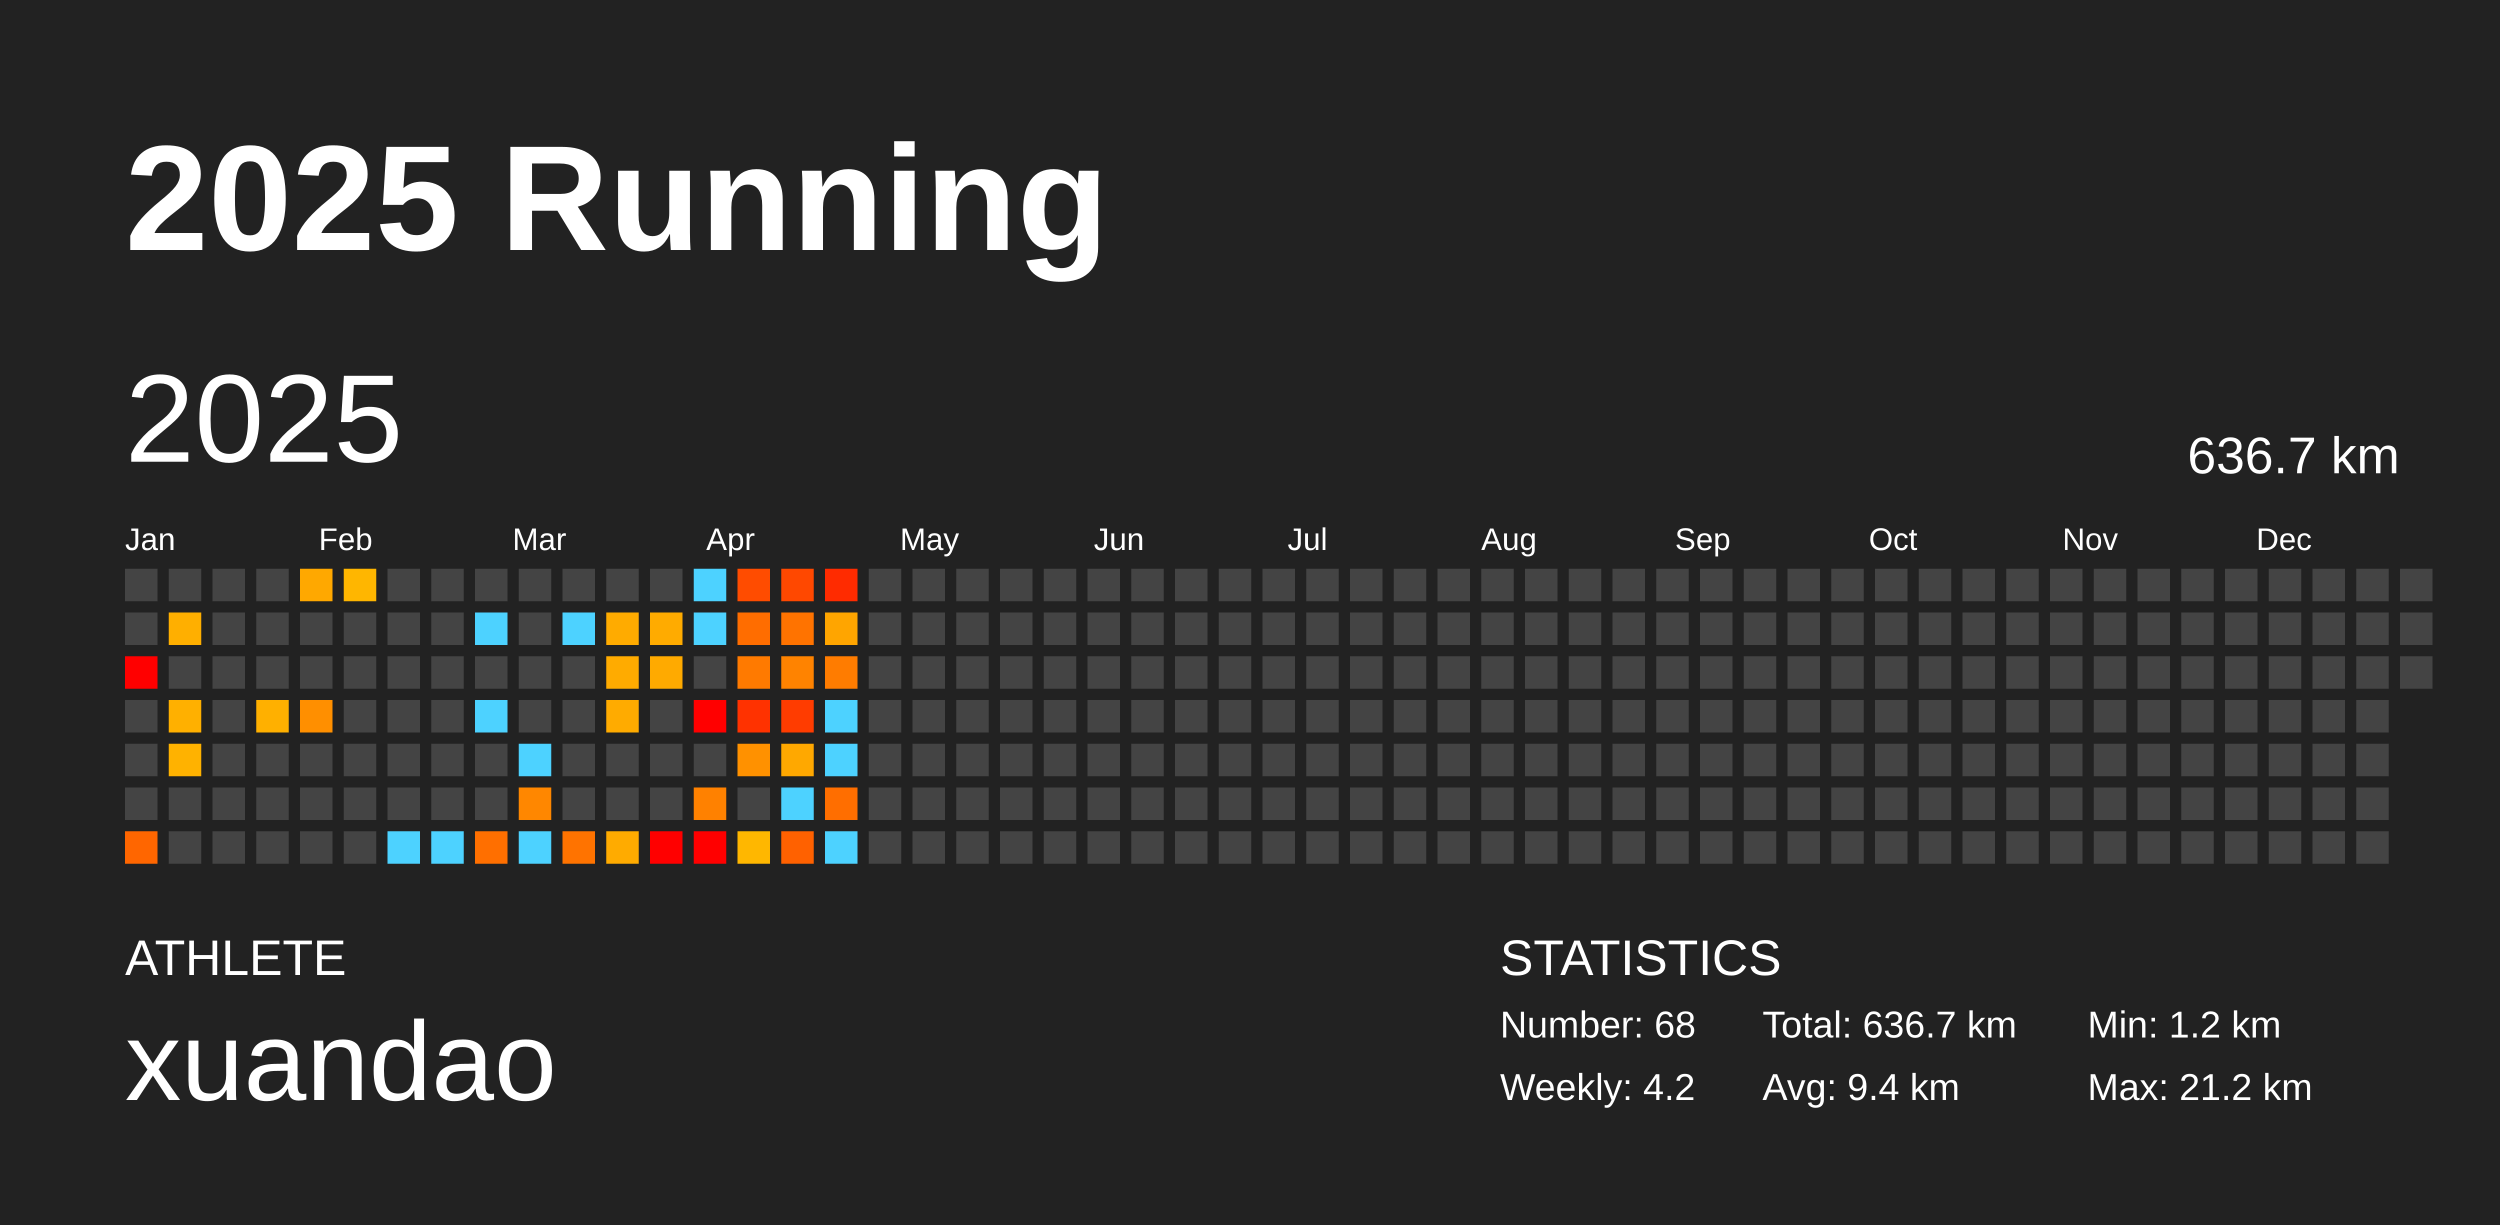
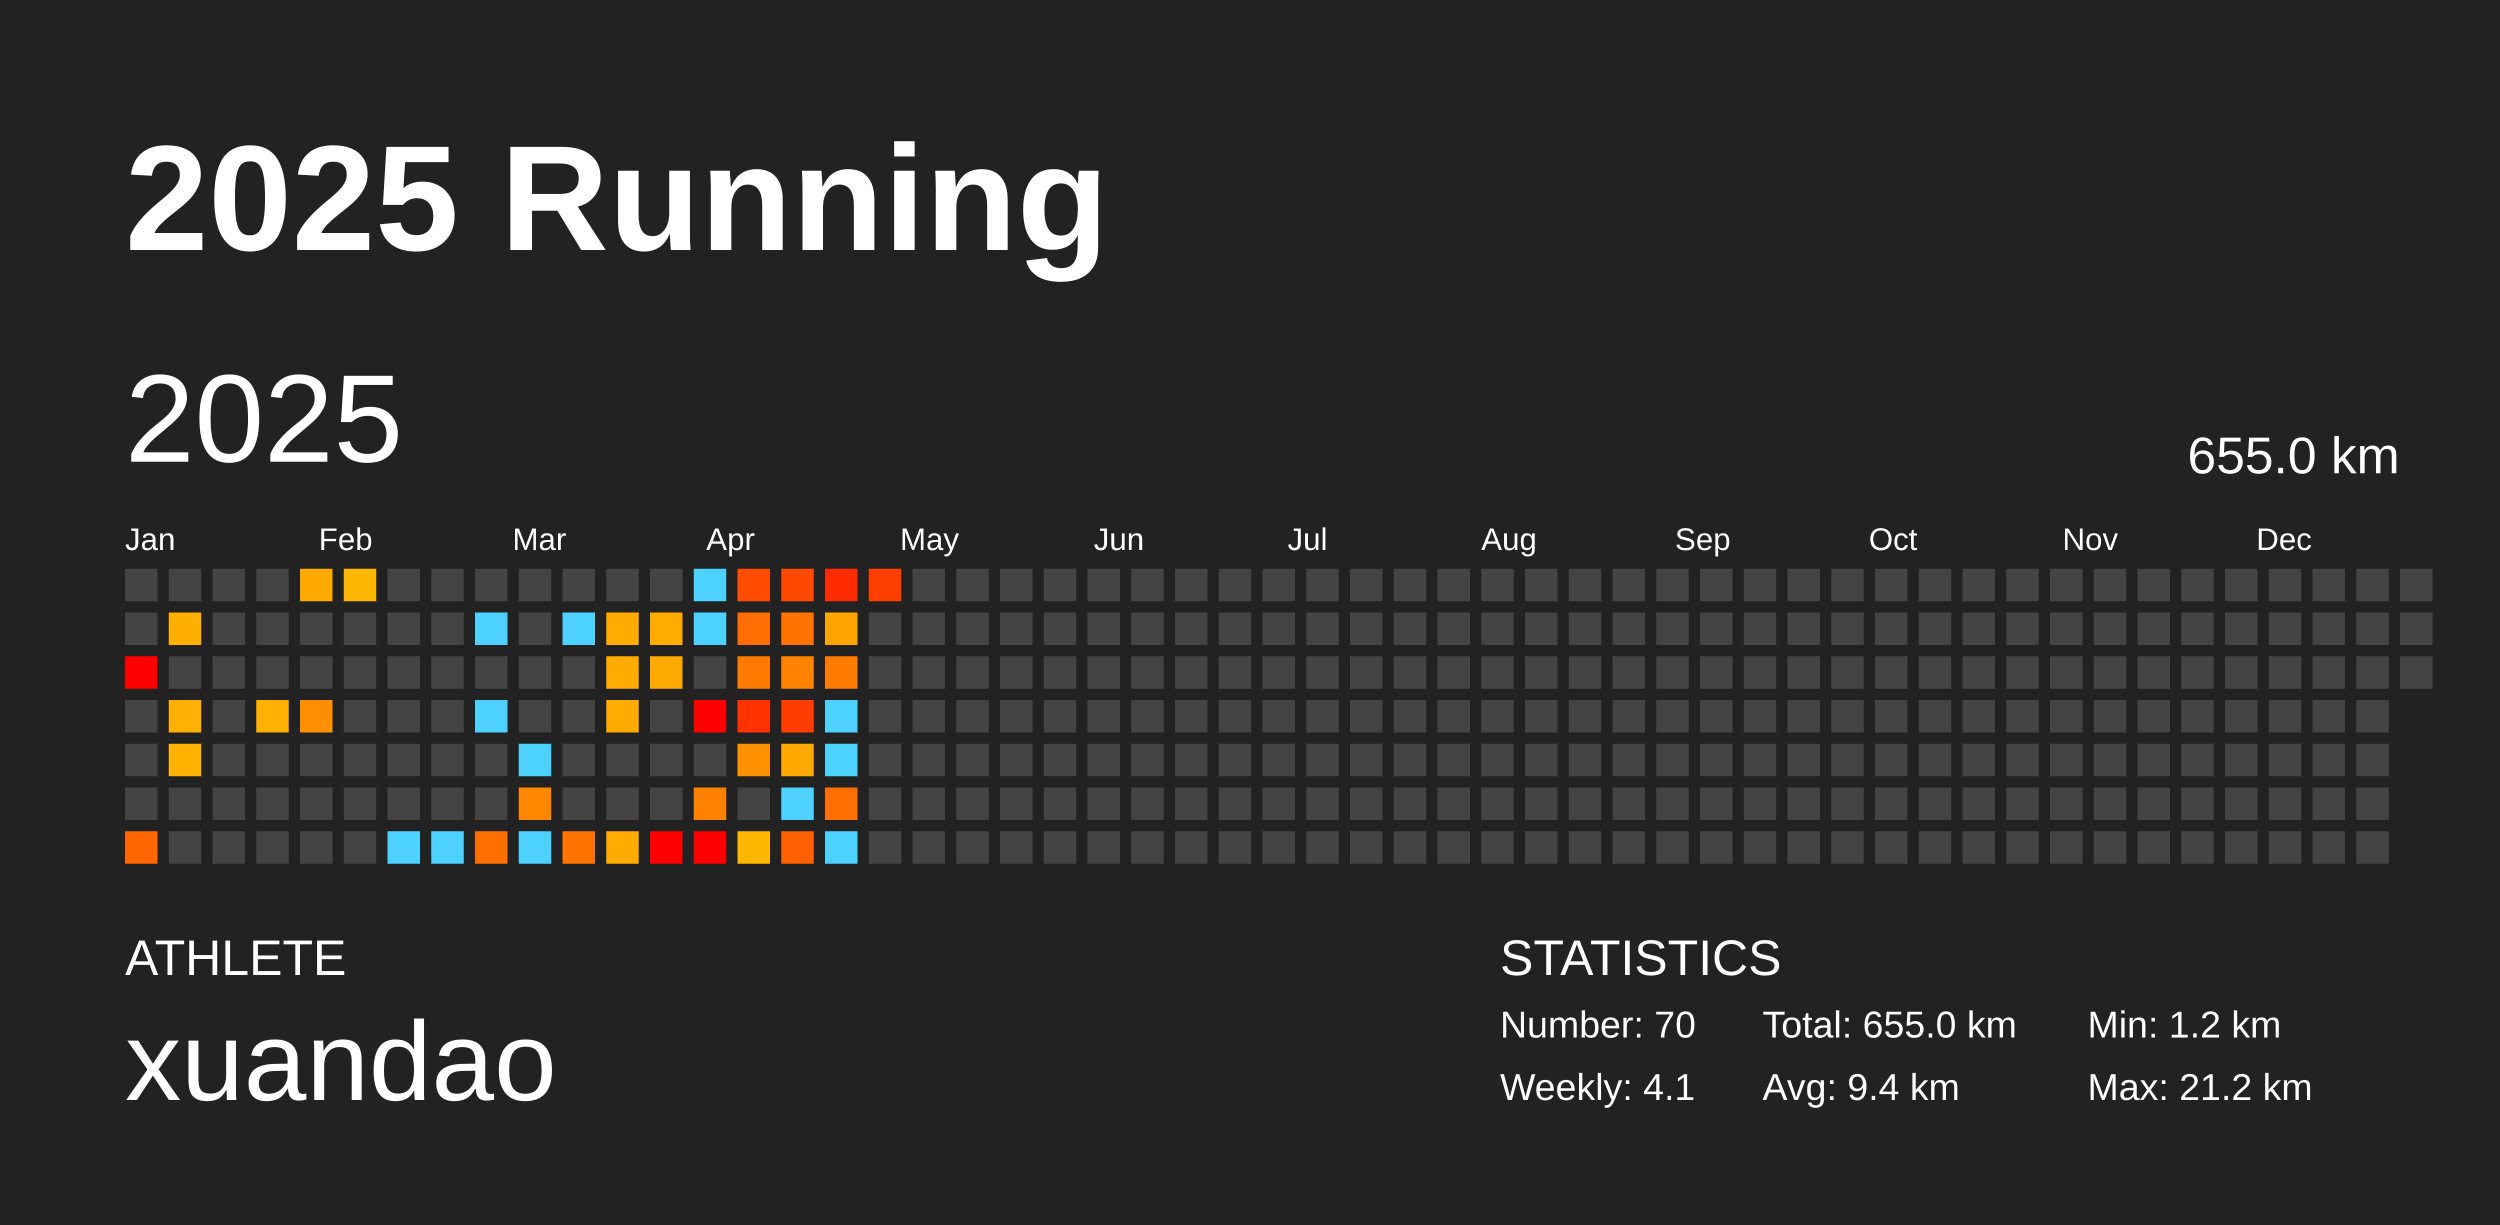
<svg xmlns="http://www.w3.org/2000/svg" baseProfile="full" height="98mm" version="1.1" viewBox="0,0,200,98" width="200mm">
  <defs />
  <rect fill="#222222" height="98" width="200" x="0" y="0" />
  <text fill="#FFFFFF" style="font-size:12px; font-family:Arial; font-weight:bold;" x="10" y="20">2025 Running</text>
  <text fill="#FFFFFF" style="font-size:4px; font-family:Arial" x="10" y="78">ATHLETE</text>
  <text fill="#FFFFFF" style="font-size:9px; font-family:Arial" x="10" y="88">xuandao</text>
  <text fill="#FFFFFF" style="font-size:4px; font-family:Arial" x="120" y="78">STATISTICS</text>
-   <text fill="#FFFFFF" style="font-size:3px; font-family:Arial" x="120" y="83">Number: 68</text>
-   <text fill="#FFFFFF" style="font-size:3px; font-family:Arial" x="120" y="88">Weekly: 4.2</text>
-   <text fill="#FFFFFF" style="font-size:3px; font-family:Arial" x="141" y="83">Total: 636.7 km</text>
+   <text fill="#FFFFFF" style="font-size:3px; font-family:Arial" x="120" y="83">Number: 70</text>
+   <text fill="#FFFFFF" style="font-size:3px; font-family:Arial" x="120" y="88">Weekly: 4.1</text>
+   <text fill="#FFFFFF" style="font-size:3px; font-family:Arial" x="141" y="83">Total: 655.0 km</text>
  <text fill="#FFFFFF" style="font-size:3px; font-family:Arial" x="141" y="88">Avg: 9.4 km</text>
  <text fill="#FFFFFF" style="font-size:3px; font-family:Arial" x="167" y="83">Min: 1.2 km</text>
  <text fill="#FFFFFF" style="font-size:3px; font-family:Arial" x="167" y="88">Max: 21.2 km</text>
  <text dominant-baseline="hanging" fill="#FFFFFF" style="font-size:10.0px; font-family:Arial;" x="10" y="30">2025</text>
-   <text dominant-baseline="hanging" fill="#FFFFFF" style="font-size:4.125px; font-family:Arial;" x="175" y="35">636.7 km</text>
+   <text dominant-baseline="hanging" fill="#FFFFFF" style="font-size:4.125px; font-family:Arial;" x="175" y="35">655.0 km</text>
  <text fill="#FFFFFF" style="font-size:2.5px; font-family:Arial" x="10.0" y="44">Jan</text>
  <text fill="#FFFFFF" style="font-size:2.5px; font-family:Arial" x="25.5" y="44">Feb</text>
  <text fill="#FFFFFF" style="font-size:2.5px; font-family:Arial" x="41.0" y="44">Mar</text>
  <text fill="#FFFFFF" style="font-size:2.5px; font-family:Arial" x="56.5" y="44">Apr</text>
  <text fill="#FFFFFF" style="font-size:2.5px; font-family:Arial" x="72.0" y="44">May</text>
  <text fill="#FFFFFF" style="font-size:2.5px; font-family:Arial" x="87.5" y="44">Jun</text>
  <text fill="#FFFFFF" style="font-size:2.5px; font-family:Arial" x="103.0" y="44">Jul</text>
  <text fill="#FFFFFF" style="font-size:2.5px; font-family:Arial" x="118.5" y="44">Aug</text>
  <text fill="#FFFFFF" style="font-size:2.5px; font-family:Arial" x="134.0" y="44">Sep</text>
  <text fill="#FFFFFF" style="font-size:2.5px; font-family:Arial" x="149.5" y="44">Oct</text>
  <text fill="#FFFFFF" style="font-size:2.5px; font-family:Arial" x="165.0" y="44">Nov</text>
  <text fill="#FFFFFF" style="font-size:2.5px; font-family:Arial" x="180.5" y="44">Dec</text>
  <rect fill="#444444" height="2.6" width="2.6" x="10.0" y="45.5" />
  <rect fill="#444444" height="2.6" width="2.6" x="10.0" y="49.0" />
  <rect fill="red" height="2.6" width="2.6" x="10.0" y="52.5" />
  <rect fill="#444444" height="2.6" width="2.6" x="10.0" y="56.0" />
  <rect fill="#444444" height="2.6" width="2.6" x="10.0" y="59.5" />
  <rect fill="#444444" height="2.6" width="2.6" x="10.0" y="63.0" />
  <rect fill="#ff6600" height="2.6" width="2.6" x="10.0" y="66.5" />
  <rect fill="#444444" height="2.6" width="2.6" x="13.5" y="45.5" />
  <rect fill="#ffaf00" height="2.6" width="2.6" x="13.5" y="49.0" />
  <rect fill="#444444" height="2.6" width="2.6" x="13.5" y="52.5" />
  <rect fill="#ffb000" height="2.6" width="2.6" x="13.5" y="56.0" />
  <rect fill="#ffb200" height="2.6" width="2.6" x="13.5" y="59.5" />
  <rect fill="#444444" height="2.6" width="2.6" x="13.5" y="63.0" />
  <rect fill="#444444" height="2.6" width="2.6" x="13.5" y="66.5" />
  <rect fill="#444444" height="2.6" width="2.6" x="17.0" y="45.5" />
  <rect fill="#444444" height="2.6" width="2.6" x="17.0" y="49.0" />
  <rect fill="#444444" height="2.6" width="2.6" x="17.0" y="52.5" />
  <rect fill="#444444" height="2.6" width="2.6" x="17.0" y="56.0" />
  <rect fill="#444444" height="2.6" width="2.6" x="17.0" y="59.5" />
  <rect fill="#444444" height="2.6" width="2.6" x="17.0" y="63.0" />
  <rect fill="#444444" height="2.6" width="2.6" x="17.0" y="66.5" />
  <rect fill="#444444" height="2.6" width="2.6" x="20.5" y="45.5" />
  <rect fill="#444444" height="2.6" width="2.6" x="20.5" y="49.0" />
  <rect fill="#444444" height="2.6" width="2.6" x="20.5" y="52.5" />
  <rect fill="#ffb000" height="2.6" width="2.6" x="20.5" y="56.0" />
  <rect fill="#444444" height="2.6" width="2.6" x="20.5" y="59.5" />
  <rect fill="#444444" height="2.6" width="2.6" x="20.5" y="63.0" />
  <rect fill="#444444" height="2.6" width="2.6" x="20.5" y="66.5" />
  <rect fill="#ffa800" height="2.6" width="2.6" x="24.0" y="45.5" />
  <rect fill="#444444" height="2.6" width="2.6" x="24.0" y="49.0" />
  <rect fill="#444444" height="2.6" width="2.6" x="24.0" y="52.5" />
  <rect fill="#ff8f00" height="2.6" width="2.6" x="24.0" y="56.0" />
  <rect fill="#444444" height="2.6" width="2.6" x="24.0" y="59.5" />
  <rect fill="#444444" height="2.6" width="2.6" x="24.0" y="63.0" />
  <rect fill="#444444" height="2.6" width="2.6" x="24.0" y="66.5" />
  <rect fill="#ffb600" height="2.6" width="2.6" x="27.5" y="45.5" />
  <rect fill="#444444" height="2.6" width="2.6" x="27.5" y="49.0" />
  <rect fill="#444444" height="2.6" width="2.6" x="27.5" y="52.5" />
  <rect fill="#444444" height="2.6" width="2.6" x="27.5" y="56.0" />
  <rect fill="#444444" height="2.6" width="2.6" x="27.5" y="59.5" />
  <rect fill="#444444" height="2.6" width="2.6" x="27.5" y="63.0" />
  <rect fill="#444444" height="2.6" width="2.6" x="27.5" y="66.5" />
  <rect fill="#444444" height="2.6" width="2.6" x="31.0" y="45.5" />
  <rect fill="#444444" height="2.6" width="2.6" x="31.0" y="49.0" />
  <rect fill="#444444" height="2.6" width="2.6" x="31.0" y="52.5" />
  <rect fill="#444444" height="2.6" width="2.6" x="31.0" y="56.0" />
  <rect fill="#444444" height="2.6" width="2.6" x="31.0" y="59.5" />
  <rect fill="#444444" height="2.6" width="2.6" x="31.0" y="63.0" />
  <rect fill="#4dd2ff" height="2.6" width="2.6" x="31.0" y="66.5" />
  <rect fill="#444444" height="2.6" width="2.6" x="34.5" y="45.5" />
  <rect fill="#444444" height="2.6" width="2.6" x="34.5" y="49.0" />
  <rect fill="#444444" height="2.6" width="2.6" x="34.5" y="52.5" />
  <rect fill="#444444" height="2.6" width="2.6" x="34.5" y="56.0" />
  <rect fill="#444444" height="2.6" width="2.6" x="34.5" y="59.5" />
  <rect fill="#444444" height="2.6" width="2.6" x="34.5" y="63.0" />
  <rect fill="#4dd2ff" height="2.6" width="2.6" x="34.5" y="66.5" />
  <rect fill="#444444" height="2.6" width="2.6" x="38.0" y="45.5" />
  <rect fill="#4dd2ff" height="2.6" width="2.6" x="38.0" y="49.0" />
  <rect fill="#444444" height="2.6" width="2.6" x="38.0" y="52.5" />
  <rect fill="#4dd2ff" height="2.6" width="2.6" x="38.0" y="56.0" />
  <rect fill="#444444" height="2.6" width="2.6" x="38.0" y="59.5" />
  <rect fill="#444444" height="2.6" width="2.6" x="38.0" y="63.0" />
  <rect fill="#ff6f00" height="2.6" width="2.6" x="38.0" y="66.5" />
  <rect fill="#444444" height="2.6" width="2.6" x="41.5" y="45.5" />
  <rect fill="#444444" height="2.6" width="2.6" x="41.5" y="49.0" />
  <rect fill="#444444" height="2.6" width="2.6" x="41.5" y="52.5" />
  <rect fill="#444444" height="2.6" width="2.6" x="41.5" y="56.0" />
  <rect fill="#4dd2ff" height="2.6" width="2.6" x="41.5" y="59.5" />
  <rect fill="#ff8700" height="2.6" width="2.6" x="41.5" y="63.0" />
  <rect fill="#4dd2ff" height="2.6" width="2.6" x="41.5" y="66.5" />
  <rect fill="#444444" height="2.6" width="2.6" x="45.0" y="45.5" />
  <rect fill="#4dd2ff" height="2.6" width="2.6" x="45.0" y="49.0" />
  <rect fill="#444444" height="2.6" width="2.6" x="45.0" y="52.5" />
  <rect fill="#444444" height="2.6" width="2.6" x="45.0" y="56.0" />
  <rect fill="#444444" height="2.6" width="2.6" x="45.0" y="59.5" />
  <rect fill="#444444" height="2.6" width="2.6" x="45.0" y="63.0" />
  <rect fill="#ff7300" height="2.6" width="2.6" x="45.0" y="66.5" />
  <rect fill="#444444" height="2.6" width="2.6" x="48.5" y="45.5" />
  <rect fill="#ffab00" height="2.6" width="2.6" x="48.5" y="49.0" />
  <rect fill="#ffab00" height="2.6" width="2.6" x="48.5" y="52.5" />
  <rect fill="#ffab00" height="2.6" width="2.6" x="48.5" y="56.0" />
  <rect fill="#444444" height="2.6" width="2.6" x="48.5" y="59.5" />
  <rect fill="#444444" height="2.6" width="2.6" x="48.5" y="63.0" />
  <rect fill="#ffab00" height="2.6" width="2.6" x="48.5" y="66.5" />
  <rect fill="#444444" height="2.6" width="2.6" x="52.0" y="45.5" />
  <rect fill="#ffab00" height="2.6" width="2.6" x="52.0" y="49.0" />
  <rect fill="#ffaa00" height="2.6" width="2.6" x="52.0" y="52.5" />
  <rect fill="#444444" height="2.6" width="2.6" x="52.0" y="56.0" />
  <rect fill="#444444" height="2.6" width="2.6" x="52.0" y="59.5" />
  <rect fill="#444444" height="2.6" width="2.6" x="52.0" y="63.0" />
  <rect fill="red" height="2.6" width="2.6" x="52.0" y="66.5" />
  <rect fill="#4dd2ff" height="2.6" width="2.6" x="55.5" y="45.5" />
  <rect fill="#4dd2ff" height="2.6" width="2.6" x="55.5" y="49.0" />
  <rect fill="#444444" height="2.6" width="2.6" x="55.5" y="52.5" />
  <rect fill="red" height="2.6" width="2.6" x="55.5" y="56.0" />
  <rect fill="#444444" height="2.6" width="2.6" x="55.5" y="59.5" />
  <rect fill="#ff8100" height="2.6" width="2.6" x="55.5" y="63.0" />
  <rect fill="red" height="2.6" width="2.6" x="55.5" y="66.5" />
  <rect fill="#ff4c00" height="2.6" width="2.6" x="59.0" y="45.5" />
  <rect fill="#ff6d00" height="2.6" width="2.6" x="59.0" y="49.0" />
  <rect fill="#ff7a00" height="2.6" width="2.6" x="59.0" y="52.5" />
  <rect fill="#ff3200" height="2.6" width="2.6" x="59.0" y="56.0" />
  <rect fill="#ff9100" height="2.6" width="2.6" x="59.0" y="59.5" />
  <rect fill="#444444" height="2.6" width="2.6" x="59.0" y="63.0" />
  <rect fill="#ffb700" height="2.6" width="2.6" x="59.0" y="66.5" />
  <rect fill="#ff4800" height="2.6" width="2.6" x="62.5" y="45.5" />
  <rect fill="#ff7300" height="2.6" width="2.6" x="62.5" y="49.0" />
  <rect fill="#ff8300" height="2.6" width="2.6" x="62.5" y="52.5" />
  <rect fill="#ff3c00" height="2.6" width="2.6" x="62.5" y="56.0" />
  <rect fill="#ffa800" height="2.6" width="2.6" x="62.5" y="59.5" />
  <rect fill="#4dd2ff" height="2.6" width="2.6" x="62.5" y="63.0" />
  <rect fill="#ff6100" height="2.6" width="2.6" x="62.5" y="66.5" />
  <rect fill="#ff2b00" height="2.6" width="2.6" x="66.0" y="45.5" />
  <rect fill="#ffa500" height="2.6" width="2.6" x="66.0" y="49.0" />
  <rect fill="#ff7c00" height="2.6" width="2.6" x="66.0" y="52.5" />
  <rect fill="#4dd2ff" height="2.6" width="2.6" x="66.0" y="56.0" />
  <rect fill="#4dd2ff" height="2.6" width="2.6" x="66.0" y="59.5" />
  <rect fill="#ff6e00" height="2.6" width="2.6" x="66.0" y="63.0" />
  <rect fill="#4dd2ff" height="2.6" width="2.6" x="66.0" y="66.5" />
-   <rect fill="#444444" height="2.6" width="2.6" x="69.5" y="45.5" />
+   <rect fill="#ff3f00" height="2.6" width="2.6" x="69.5" y="45.5" />
  <rect fill="#444444" height="2.6" width="2.6" x="69.5" y="49.0" />
  <rect fill="#444444" height="2.6" width="2.6" x="69.5" y="52.5" />
  <rect fill="#444444" height="2.6" width="2.6" x="69.5" y="56.0" />
  <rect fill="#444444" height="2.6" width="2.6" x="69.5" y="59.5" />
  <rect fill="#444444" height="2.6" width="2.6" x="69.5" y="63.0" />
  <rect fill="#444444" height="2.6" width="2.6" x="69.5" y="66.5" />
  <rect fill="#444444" height="2.6" width="2.6" x="73.0" y="45.5" />
  <rect fill="#444444" height="2.6" width="2.6" x="73.0" y="49.0" />
  <rect fill="#444444" height="2.6" width="2.6" x="73.0" y="52.5" />
  <rect fill="#444444" height="2.6" width="2.6" x="73.0" y="56.0" />
  <rect fill="#444444" height="2.6" width="2.6" x="73.0" y="59.5" />
  <rect fill="#444444" height="2.6" width="2.6" x="73.0" y="63.0" />
  <rect fill="#444444" height="2.6" width="2.6" x="73.0" y="66.5" />
  <rect fill="#444444" height="2.6" width="2.6" x="76.5" y="45.5" />
  <rect fill="#444444" height="2.6" width="2.6" x="76.5" y="49.0" />
  <rect fill="#444444" height="2.6" width="2.6" x="76.5" y="52.5" />
  <rect fill="#444444" height="2.6" width="2.6" x="76.5" y="56.0" />
  <rect fill="#444444" height="2.6" width="2.6" x="76.5" y="59.5" />
  <rect fill="#444444" height="2.6" width="2.6" x="76.5" y="63.0" />
  <rect fill="#444444" height="2.6" width="2.6" x="76.5" y="66.5" />
  <rect fill="#444444" height="2.6" width="2.6" x="80.0" y="45.5" />
  <rect fill="#444444" height="2.6" width="2.6" x="80.0" y="49.0" />
  <rect fill="#444444" height="2.6" width="2.6" x="80.0" y="52.5" />
  <rect fill="#444444" height="2.6" width="2.6" x="80.0" y="56.0" />
  <rect fill="#444444" height="2.6" width="2.6" x="80.0" y="59.5" />
  <rect fill="#444444" height="2.6" width="2.6" x="80.0" y="63.0" />
  <rect fill="#444444" height="2.6" width="2.6" x="80.0" y="66.5" />
  <rect fill="#444444" height="2.6" width="2.6" x="83.5" y="45.5" />
  <rect fill="#444444" height="2.6" width="2.6" x="83.5" y="49.0" />
  <rect fill="#444444" height="2.6" width="2.6" x="83.5" y="52.5" />
  <rect fill="#444444" height="2.6" width="2.6" x="83.5" y="56.0" />
  <rect fill="#444444" height="2.6" width="2.6" x="83.5" y="59.5" />
  <rect fill="#444444" height="2.6" width="2.6" x="83.5" y="63.0" />
  <rect fill="#444444" height="2.6" width="2.6" x="83.5" y="66.5" />
  <rect fill="#444444" height="2.6" width="2.6" x="87.0" y="45.5" />
  <rect fill="#444444" height="2.6" width="2.6" x="87.0" y="49.0" />
  <rect fill="#444444" height="2.6" width="2.6" x="87.0" y="52.5" />
  <rect fill="#444444" height="2.6" width="2.6" x="87.0" y="56.0" />
  <rect fill="#444444" height="2.6" width="2.6" x="87.0" y="59.5" />
  <rect fill="#444444" height="2.6" width="2.6" x="87.0" y="63.0" />
  <rect fill="#444444" height="2.6" width="2.6" x="87.0" y="66.5" />
  <rect fill="#444444" height="2.6" width="2.6" x="90.5" y="45.5" />
  <rect fill="#444444" height="2.6" width="2.6" x="90.5" y="49.0" />
  <rect fill="#444444" height="2.6" width="2.6" x="90.5" y="52.5" />
  <rect fill="#444444" height="2.6" width="2.6" x="90.5" y="56.0" />
  <rect fill="#444444" height="2.6" width="2.6" x="90.5" y="59.5" />
  <rect fill="#444444" height="2.6" width="2.6" x="90.5" y="63.0" />
  <rect fill="#444444" height="2.6" width="2.6" x="90.5" y="66.5" />
  <rect fill="#444444" height="2.6" width="2.6" x="94.0" y="45.5" />
  <rect fill="#444444" height="2.6" width="2.6" x="94.0" y="49.0" />
  <rect fill="#444444" height="2.6" width="2.6" x="94.0" y="52.5" />
  <rect fill="#444444" height="2.6" width="2.6" x="94.0" y="56.0" />
  <rect fill="#444444" height="2.6" width="2.6" x="94.0" y="59.5" />
  <rect fill="#444444" height="2.6" width="2.6" x="94.0" y="63.0" />
  <rect fill="#444444" height="2.6" width="2.6" x="94.0" y="66.5" />
  <rect fill="#444444" height="2.6" width="2.6" x="97.5" y="45.5" />
  <rect fill="#444444" height="2.6" width="2.6" x="97.5" y="49.0" />
  <rect fill="#444444" height="2.6" width="2.6" x="97.5" y="52.5" />
  <rect fill="#444444" height="2.6" width="2.6" x="97.5" y="56.0" />
  <rect fill="#444444" height="2.6" width="2.6" x="97.5" y="59.5" />
  <rect fill="#444444" height="2.6" width="2.6" x="97.5" y="63.0" />
  <rect fill="#444444" height="2.6" width="2.6" x="97.5" y="66.5" />
  <rect fill="#444444" height="2.6" width="2.6" x="101.0" y="45.5" />
  <rect fill="#444444" height="2.6" width="2.6" x="101.0" y="49.0" />
  <rect fill="#444444" height="2.6" width="2.6" x="101.0" y="52.5" />
  <rect fill="#444444" height="2.6" width="2.6" x="101.0" y="56.0" />
  <rect fill="#444444" height="2.6" width="2.6" x="101.0" y="59.5" />
  <rect fill="#444444" height="2.6" width="2.6" x="101.0" y="63.0" />
  <rect fill="#444444" height="2.6" width="2.6" x="101.0" y="66.5" />
  <rect fill="#444444" height="2.6" width="2.6" x="104.5" y="45.5" />
  <rect fill="#444444" height="2.6" width="2.6" x="104.5" y="49.0" />
  <rect fill="#444444" height="2.6" width="2.6" x="104.5" y="52.5" />
  <rect fill="#444444" height="2.6" width="2.6" x="104.5" y="56.0" />
  <rect fill="#444444" height="2.6" width="2.6" x="104.5" y="59.5" />
  <rect fill="#444444" height="2.6" width="2.6" x="104.5" y="63.0" />
  <rect fill="#444444" height="2.6" width="2.6" x="104.5" y="66.5" />
  <rect fill="#444444" height="2.6" width="2.6" x="108.0" y="45.5" />
  <rect fill="#444444" height="2.6" width="2.6" x="108.0" y="49.0" />
  <rect fill="#444444" height="2.6" width="2.6" x="108.0" y="52.5" />
  <rect fill="#444444" height="2.6" width="2.6" x="108.0" y="56.0" />
  <rect fill="#444444" height="2.6" width="2.6" x="108.0" y="59.5" />
  <rect fill="#444444" height="2.6" width="2.6" x="108.0" y="63.0" />
  <rect fill="#444444" height="2.6" width="2.6" x="108.0" y="66.5" />
  <rect fill="#444444" height="2.6" width="2.6" x="111.5" y="45.5" />
  <rect fill="#444444" height="2.6" width="2.6" x="111.5" y="49.0" />
  <rect fill="#444444" height="2.6" width="2.6" x="111.5" y="52.5" />
  <rect fill="#444444" height="2.6" width="2.6" x="111.5" y="56.0" />
  <rect fill="#444444" height="2.6" width="2.6" x="111.5" y="59.5" />
  <rect fill="#444444" height="2.6" width="2.6" x="111.5" y="63.0" />
  <rect fill="#444444" height="2.6" width="2.6" x="111.5" y="66.5" />
  <rect fill="#444444" height="2.6" width="2.6" x="115.0" y="45.5" />
  <rect fill="#444444" height="2.6" width="2.6" x="115.0" y="49.0" />
  <rect fill="#444444" height="2.6" width="2.6" x="115.0" y="52.5" />
  <rect fill="#444444" height="2.6" width="2.6" x="115.0" y="56.0" />
  <rect fill="#444444" height="2.6" width="2.6" x="115.0" y="59.5" />
  <rect fill="#444444" height="2.6" width="2.6" x="115.0" y="63.0" />
  <rect fill="#444444" height="2.6" width="2.6" x="115.0" y="66.5" />
  <rect fill="#444444" height="2.6" width="2.6" x="118.5" y="45.5" />
  <rect fill="#444444" height="2.6" width="2.6" x="118.5" y="49.0" />
  <rect fill="#444444" height="2.6" width="2.6" x="118.5" y="52.5" />
  <rect fill="#444444" height="2.6" width="2.6" x="118.5" y="56.0" />
  <rect fill="#444444" height="2.6" width="2.6" x="118.5" y="59.5" />
  <rect fill="#444444" height="2.6" width="2.6" x="118.5" y="63.0" />
  <rect fill="#444444" height="2.6" width="2.6" x="118.5" y="66.5" />
  <rect fill="#444444" height="2.6" width="2.6" x="122.0" y="45.5" />
  <rect fill="#444444" height="2.6" width="2.6" x="122.0" y="49.0" />
  <rect fill="#444444" height="2.6" width="2.6" x="122.0" y="52.5" />
  <rect fill="#444444" height="2.6" width="2.6" x="122.0" y="56.0" />
  <rect fill="#444444" height="2.6" width="2.6" x="122.0" y="59.5" />
  <rect fill="#444444" height="2.6" width="2.6" x="122.0" y="63.0" />
  <rect fill="#444444" height="2.6" width="2.6" x="122.0" y="66.5" />
  <rect fill="#444444" height="2.6" width="2.6" x="125.5" y="45.5" />
  <rect fill="#444444" height="2.6" width="2.6" x="125.5" y="49.0" />
  <rect fill="#444444" height="2.6" width="2.6" x="125.5" y="52.5" />
  <rect fill="#444444" height="2.6" width="2.6" x="125.5" y="56.0" />
  <rect fill="#444444" height="2.6" width="2.6" x="125.5" y="59.5" />
  <rect fill="#444444" height="2.6" width="2.6" x="125.5" y="63.0" />
  <rect fill="#444444" height="2.6" width="2.6" x="125.5" y="66.5" />
  <rect fill="#444444" height="2.6" width="2.6" x="129.0" y="45.5" />
  <rect fill="#444444" height="2.6" width="2.6" x="129.0" y="49.0" />
  <rect fill="#444444" height="2.6" width="2.6" x="129.0" y="52.5" />
  <rect fill="#444444" height="2.6" width="2.6" x="129.0" y="56.0" />
  <rect fill="#444444" height="2.6" width="2.6" x="129.0" y="59.5" />
  <rect fill="#444444" height="2.6" width="2.6" x="129.0" y="63.0" />
  <rect fill="#444444" height="2.6" width="2.6" x="129.0" y="66.5" />
  <rect fill="#444444" height="2.6" width="2.6" x="132.5" y="45.5" />
  <rect fill="#444444" height="2.6" width="2.6" x="132.5" y="49.0" />
  <rect fill="#444444" height="2.6" width="2.6" x="132.5" y="52.5" />
  <rect fill="#444444" height="2.6" width="2.6" x="132.5" y="56.0" />
  <rect fill="#444444" height="2.6" width="2.6" x="132.5" y="59.5" />
  <rect fill="#444444" height="2.6" width="2.6" x="132.5" y="63.0" />
  <rect fill="#444444" height="2.6" width="2.6" x="132.5" y="66.5" />
  <rect fill="#444444" height="2.6" width="2.6" x="136.0" y="45.5" />
  <rect fill="#444444" height="2.6" width="2.6" x="136.0" y="49.0" />
  <rect fill="#444444" height="2.6" width="2.6" x="136.0" y="52.5" />
  <rect fill="#444444" height="2.6" width="2.6" x="136.0" y="56.0" />
  <rect fill="#444444" height="2.6" width="2.6" x="136.0" y="59.5" />
  <rect fill="#444444" height="2.6" width="2.6" x="136.0" y="63.0" />
  <rect fill="#444444" height="2.6" width="2.6" x="136.0" y="66.5" />
  <rect fill="#444444" height="2.6" width="2.6" x="139.5" y="45.5" />
  <rect fill="#444444" height="2.6" width="2.6" x="139.5" y="49.0" />
  <rect fill="#444444" height="2.6" width="2.6" x="139.5" y="52.5" />
  <rect fill="#444444" height="2.6" width="2.6" x="139.5" y="56.0" />
  <rect fill="#444444" height="2.6" width="2.6" x="139.5" y="59.5" />
  <rect fill="#444444" height="2.6" width="2.6" x="139.5" y="63.0" />
  <rect fill="#444444" height="2.6" width="2.6" x="139.5" y="66.5" />
  <rect fill="#444444" height="2.6" width="2.6" x="143.0" y="45.5" />
  <rect fill="#444444" height="2.6" width="2.6" x="143.0" y="49.0" />
  <rect fill="#444444" height="2.6" width="2.6" x="143.0" y="52.5" />
  <rect fill="#444444" height="2.6" width="2.6" x="143.0" y="56.0" />
  <rect fill="#444444" height="2.6" width="2.6" x="143.0" y="59.5" />
  <rect fill="#444444" height="2.6" width="2.6" x="143.0" y="63.0" />
  <rect fill="#444444" height="2.6" width="2.6" x="143.0" y="66.5" />
  <rect fill="#444444" height="2.6" width="2.6" x="146.5" y="45.5" />
  <rect fill="#444444" height="2.6" width="2.6" x="146.5" y="49.0" />
  <rect fill="#444444" height="2.6" width="2.6" x="146.5" y="52.5" />
  <rect fill="#444444" height="2.6" width="2.6" x="146.5" y="56.0" />
  <rect fill="#444444" height="2.6" width="2.6" x="146.5" y="59.5" />
  <rect fill="#444444" height="2.6" width="2.6" x="146.5" y="63.0" />
  <rect fill="#444444" height="2.6" width="2.6" x="146.5" y="66.5" />
  <rect fill="#444444" height="2.6" width="2.6" x="150.0" y="45.5" />
  <rect fill="#444444" height="2.6" width="2.6" x="150.0" y="49.0" />
  <rect fill="#444444" height="2.6" width="2.6" x="150.0" y="52.5" />
  <rect fill="#444444" height="2.6" width="2.6" x="150.0" y="56.0" />
  <rect fill="#444444" height="2.6" width="2.6" x="150.0" y="59.5" />
  <rect fill="#444444" height="2.6" width="2.6" x="150.0" y="63.0" />
  <rect fill="#444444" height="2.6" width="2.6" x="150.0" y="66.5" />
  <rect fill="#444444" height="2.6" width="2.6" x="153.5" y="45.5" />
  <rect fill="#444444" height="2.6" width="2.6" x="153.5" y="49.0" />
  <rect fill="#444444" height="2.6" width="2.6" x="153.5" y="52.5" />
  <rect fill="#444444" height="2.6" width="2.6" x="153.5" y="56.0" />
  <rect fill="#444444" height="2.6" width="2.6" x="153.5" y="59.5" />
  <rect fill="#444444" height="2.6" width="2.6" x="153.5" y="63.0" />
  <rect fill="#444444" height="2.6" width="2.6" x="153.5" y="66.5" />
  <rect fill="#444444" height="2.6" width="2.6" x="157.0" y="45.5" />
  <rect fill="#444444" height="2.6" width="2.6" x="157.0" y="49.0" />
  <rect fill="#444444" height="2.6" width="2.6" x="157.0" y="52.5" />
  <rect fill="#444444" height="2.6" width="2.6" x="157.0" y="56.0" />
  <rect fill="#444444" height="2.6" width="2.6" x="157.0" y="59.5" />
  <rect fill="#444444" height="2.6" width="2.6" x="157.0" y="63.0" />
  <rect fill="#444444" height="2.6" width="2.6" x="157.0" y="66.5" />
  <rect fill="#444444" height="2.6" width="2.6" x="160.5" y="45.5" />
  <rect fill="#444444" height="2.6" width="2.6" x="160.5" y="49.0" />
  <rect fill="#444444" height="2.6" width="2.6" x="160.5" y="52.5" />
  <rect fill="#444444" height="2.6" width="2.6" x="160.5" y="56.0" />
  <rect fill="#444444" height="2.6" width="2.6" x="160.5" y="59.5" />
  <rect fill="#444444" height="2.6" width="2.6" x="160.5" y="63.0" />
  <rect fill="#444444" height="2.6" width="2.6" x="160.5" y="66.5" />
  <rect fill="#444444" height="2.6" width="2.6" x="164.0" y="45.5" />
  <rect fill="#444444" height="2.6" width="2.6" x="164.0" y="49.0" />
  <rect fill="#444444" height="2.6" width="2.6" x="164.0" y="52.5" />
  <rect fill="#444444" height="2.6" width="2.6" x="164.0" y="56.0" />
  <rect fill="#444444" height="2.6" width="2.6" x="164.0" y="59.5" />
  <rect fill="#444444" height="2.6" width="2.6" x="164.0" y="63.0" />
  <rect fill="#444444" height="2.6" width="2.6" x="164.0" y="66.5" />
  <rect fill="#444444" height="2.6" width="2.6" x="167.5" y="45.5" />
  <rect fill="#444444" height="2.6" width="2.6" x="167.5" y="49.0" />
  <rect fill="#444444" height="2.6" width="2.6" x="167.5" y="52.5" />
  <rect fill="#444444" height="2.6" width="2.6" x="167.5" y="56.0" />
  <rect fill="#444444" height="2.6" width="2.6" x="167.5" y="59.5" />
  <rect fill="#444444" height="2.6" width="2.6" x="167.5" y="63.0" />
  <rect fill="#444444" height="2.6" width="2.6" x="167.5" y="66.5" />
  <rect fill="#444444" height="2.6" width="2.6" x="171.0" y="45.5" />
  <rect fill="#444444" height="2.6" width="2.6" x="171.0" y="49.0" />
  <rect fill="#444444" height="2.6" width="2.6" x="171.0" y="52.5" />
  <rect fill="#444444" height="2.6" width="2.6" x="171.0" y="56.0" />
  <rect fill="#444444" height="2.6" width="2.6" x="171.0" y="59.5" />
  <rect fill="#444444" height="2.6" width="2.6" x="171.0" y="63.0" />
  <rect fill="#444444" height="2.6" width="2.6" x="171.0" y="66.5" />
  <rect fill="#444444" height="2.6" width="2.6" x="174.5" y="45.5" />
  <rect fill="#444444" height="2.6" width="2.6" x="174.5" y="49.0" />
  <rect fill="#444444" height="2.6" width="2.6" x="174.5" y="52.5" />
  <rect fill="#444444" height="2.6" width="2.6" x="174.5" y="56.0" />
  <rect fill="#444444" height="2.6" width="2.6" x="174.5" y="59.5" />
  <rect fill="#444444" height="2.6" width="2.6" x="174.5" y="63.0" />
  <rect fill="#444444" height="2.6" width="2.6" x="174.5" y="66.5" />
  <rect fill="#444444" height="2.6" width="2.6" x="178.0" y="45.5" />
  <rect fill="#444444" height="2.6" width="2.6" x="178.0" y="49.0" />
  <rect fill="#444444" height="2.6" width="2.6" x="178.0" y="52.5" />
  <rect fill="#444444" height="2.6" width="2.6" x="178.0" y="56.0" />
  <rect fill="#444444" height="2.6" width="2.6" x="178.0" y="59.5" />
  <rect fill="#444444" height="2.6" width="2.6" x="178.0" y="63.0" />
  <rect fill="#444444" height="2.6" width="2.6" x="178.0" y="66.5" />
  <rect fill="#444444" height="2.6" width="2.6" x="181.5" y="45.5" />
  <rect fill="#444444" height="2.6" width="2.6" x="181.5" y="49.0" />
  <rect fill="#444444" height="2.6" width="2.6" x="181.5" y="52.5" />
  <rect fill="#444444" height="2.6" width="2.6" x="181.5" y="56.0" />
  <rect fill="#444444" height="2.6" width="2.6" x="181.5" y="59.5" />
  <rect fill="#444444" height="2.6" width="2.6" x="181.5" y="63.0" />
  <rect fill="#444444" height="2.6" width="2.6" x="181.5" y="66.5" />
  <rect fill="#444444" height="2.6" width="2.6" x="185.0" y="45.5" />
  <rect fill="#444444" height="2.6" width="2.6" x="185.0" y="49.0" />
  <rect fill="#444444" height="2.6" width="2.6" x="185.0" y="52.5" />
  <rect fill="#444444" height="2.6" width="2.6" x="185.0" y="56.0" />
  <rect fill="#444444" height="2.6" width="2.6" x="185.0" y="59.5" />
  <rect fill="#444444" height="2.6" width="2.6" x="185.0" y="63.0" />
  <rect fill="#444444" height="2.6" width="2.6" x="185.0" y="66.5" />
  <rect fill="#444444" height="2.6" width="2.6" x="188.5" y="45.5" />
  <rect fill="#444444" height="2.6" width="2.6" x="188.5" y="49.0" />
  <rect fill="#444444" height="2.6" width="2.6" x="188.5" y="52.5" />
  <rect fill="#444444" height="2.6" width="2.6" x="188.5" y="56.0" />
  <rect fill="#444444" height="2.6" width="2.6" x="188.5" y="59.5" />
  <rect fill="#444444" height="2.6" width="2.6" x="188.5" y="63.0" />
  <rect fill="#444444" height="2.6" width="2.6" x="188.5" y="66.5" />
  <rect fill="#444444" height="2.6" width="2.6" x="192.0" y="45.5" />
  <rect fill="#444444" height="2.6" width="2.6" x="192.0" y="49.0" />
  <rect fill="#444444" height="2.6" width="2.6" x="192.0" y="52.5" />
</svg>
